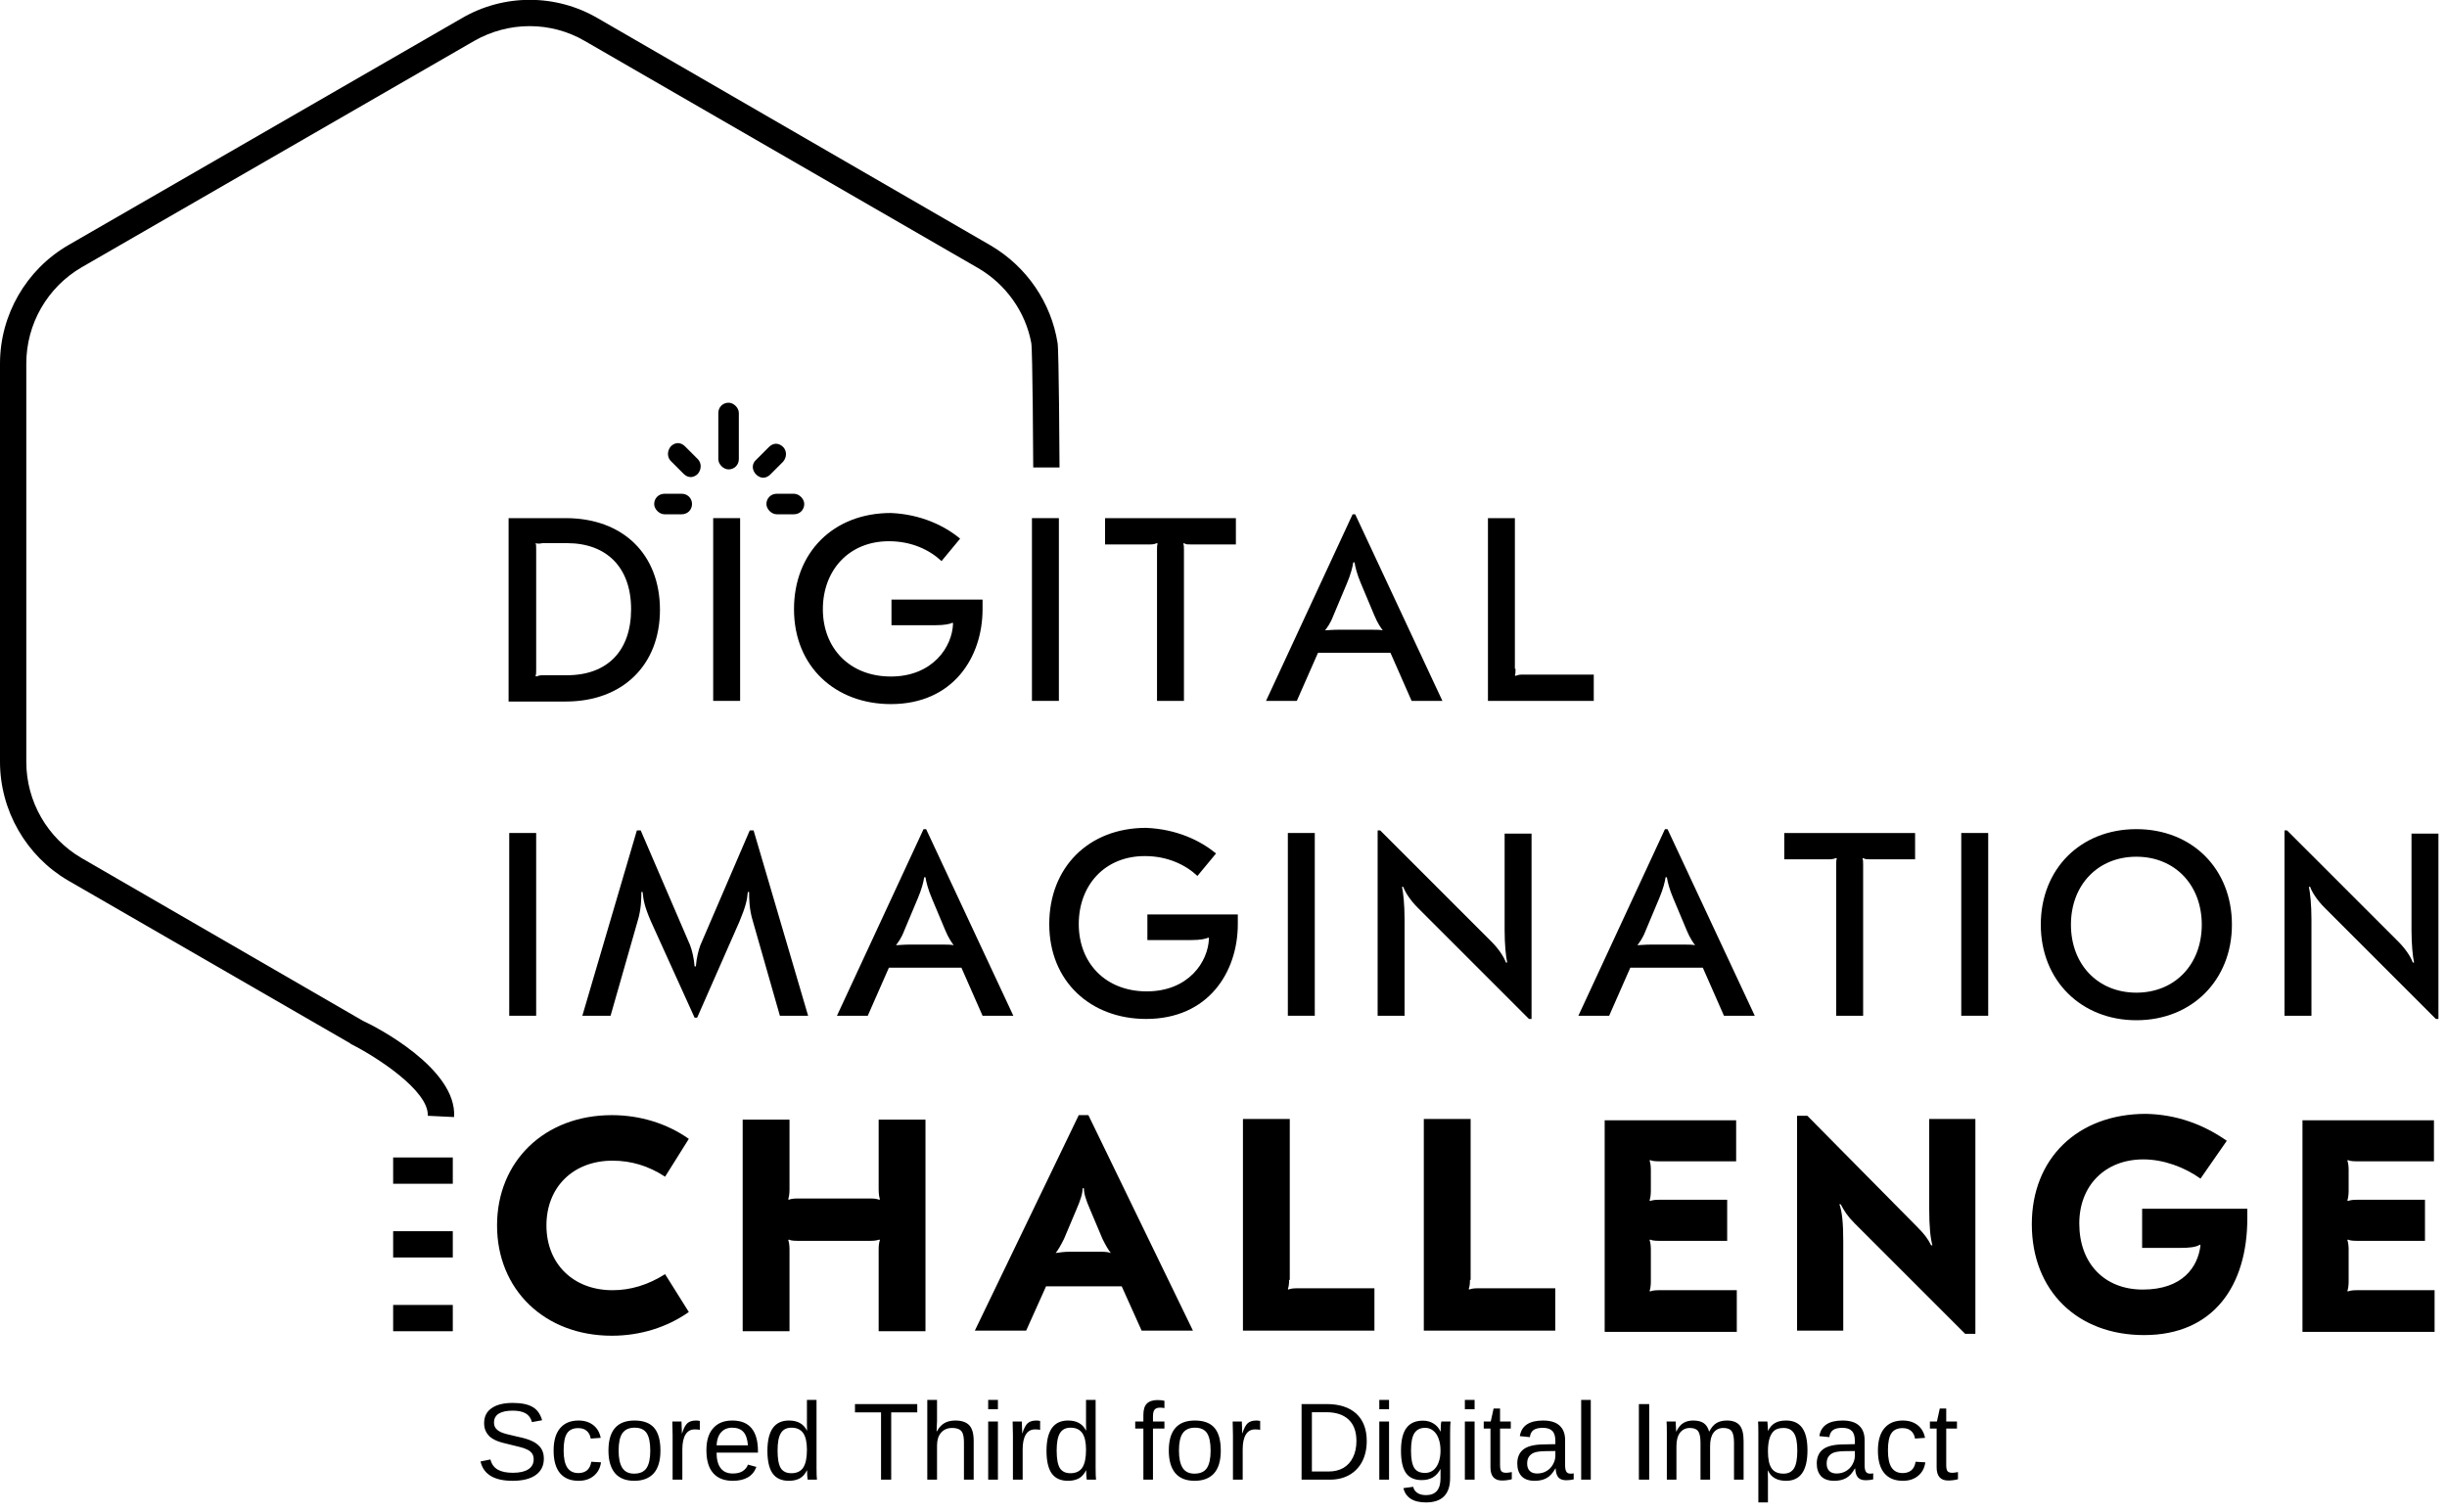
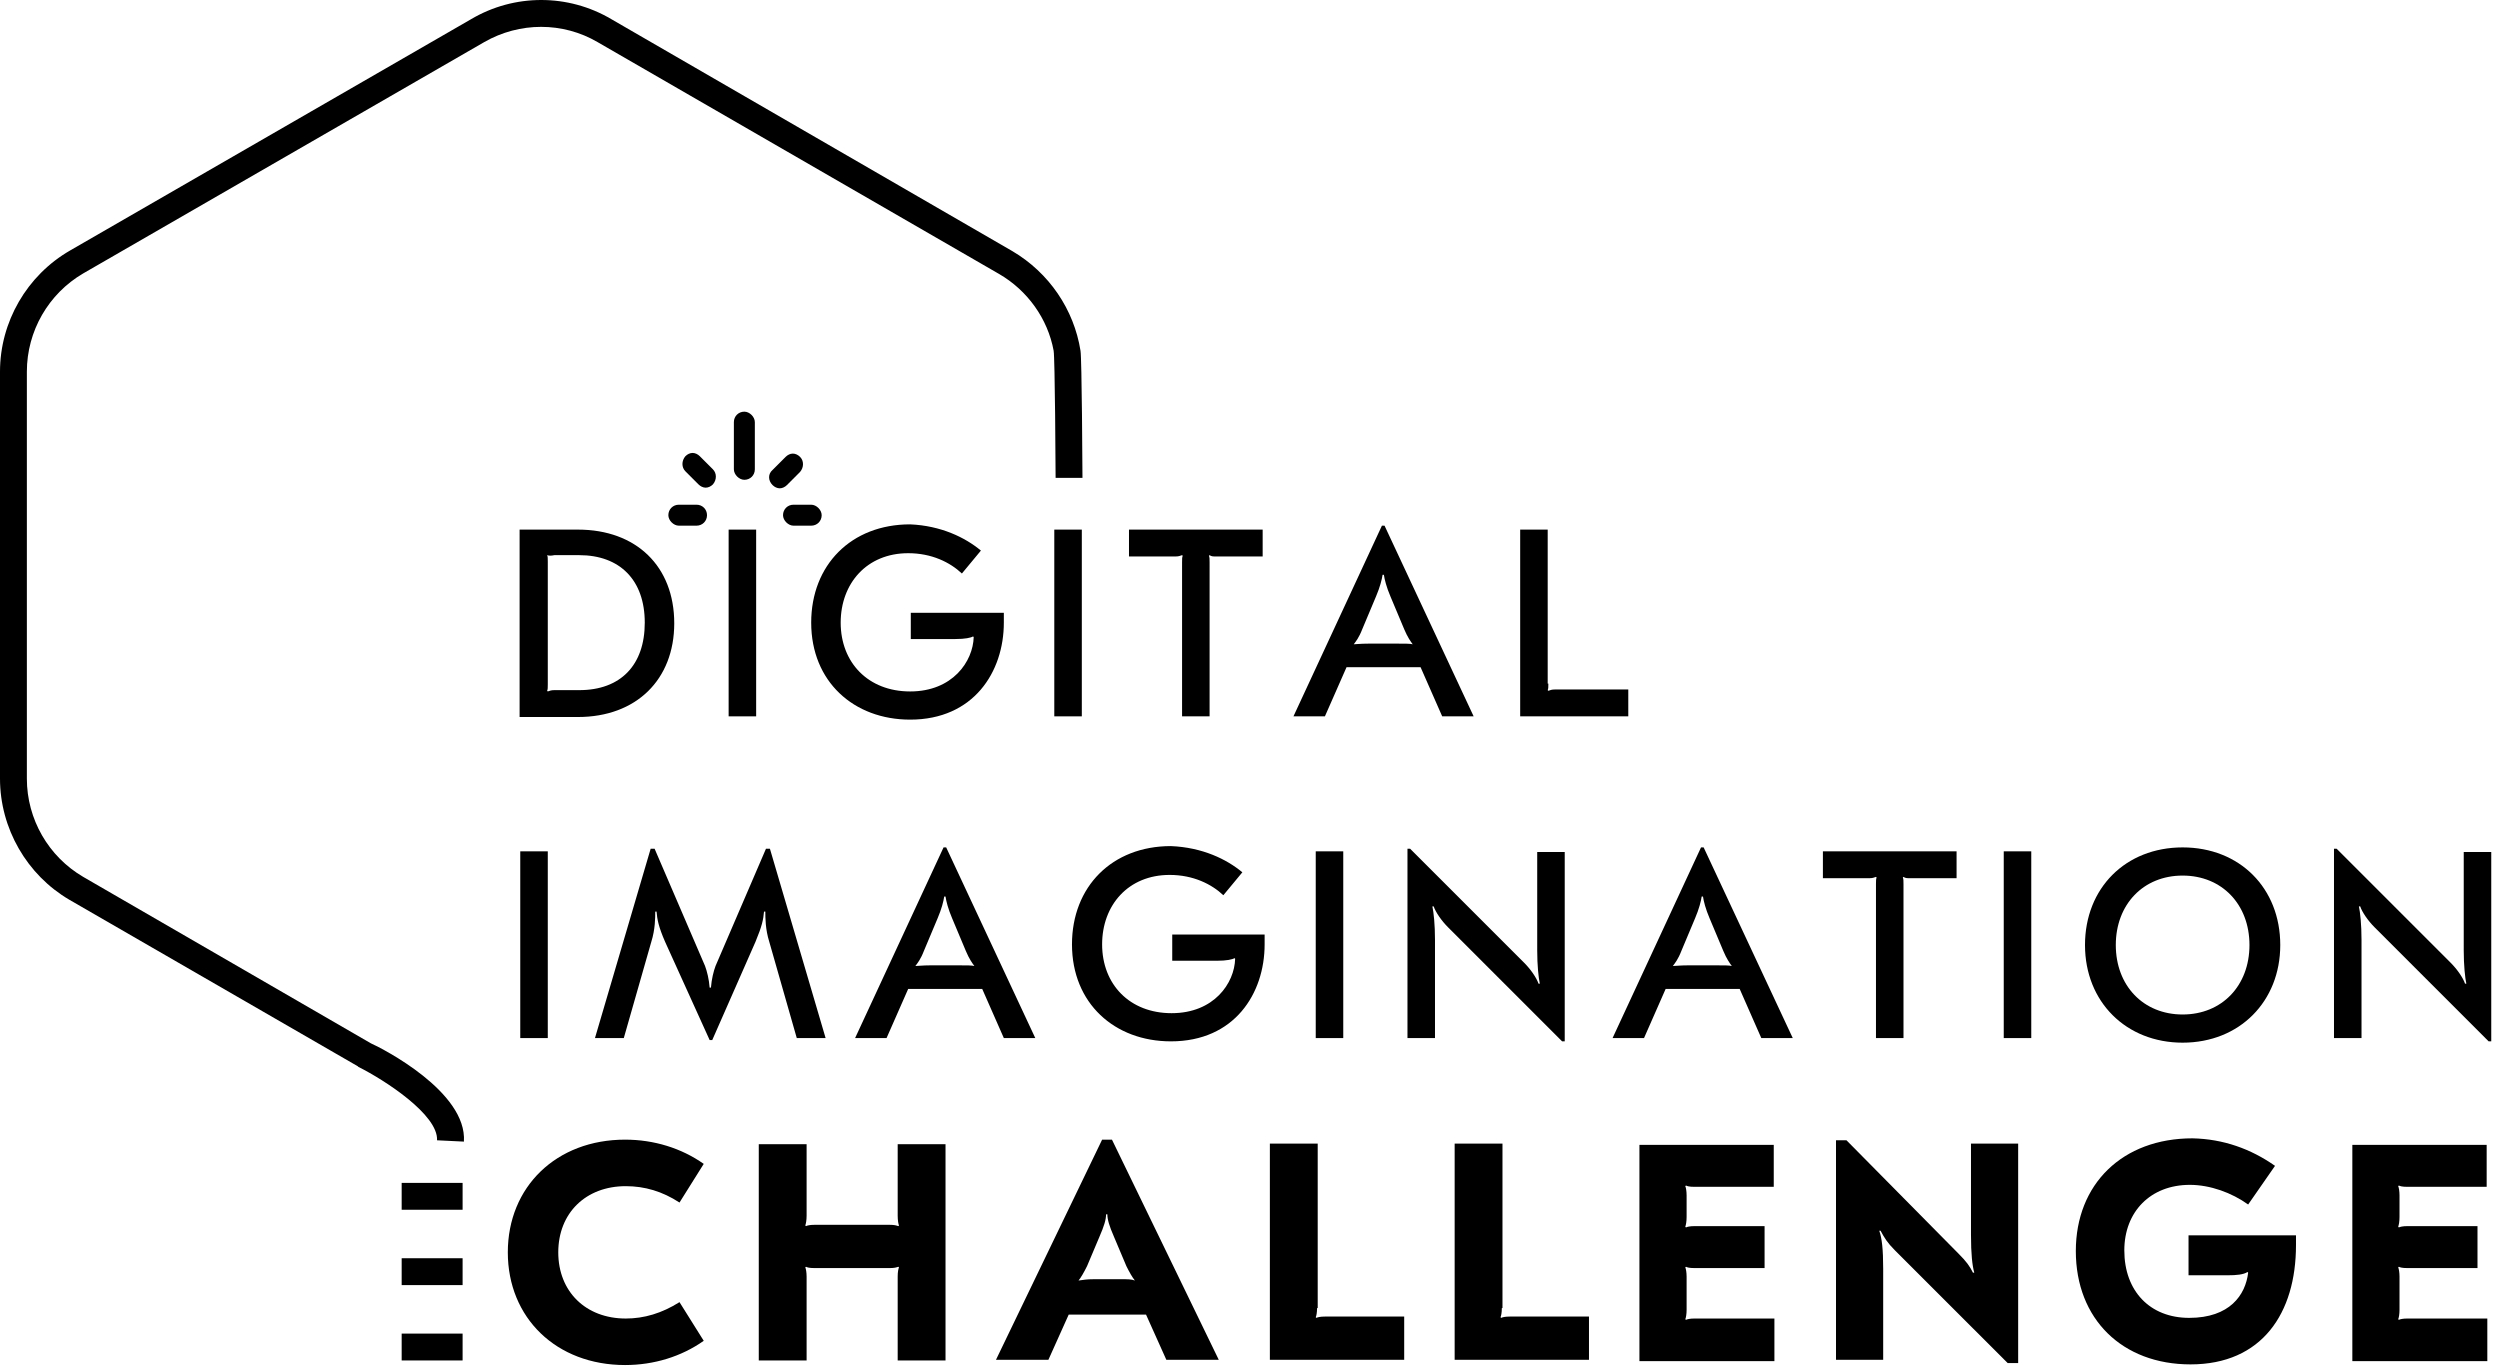
- <svg xmlns="http://www.w3.org/2000/svg" width="100%" height="100%" viewBox="0 0 267 165" version="1.1" xml:space="preserve" style="fill-rule:evenodd;clip-rule:evenodd;stroke-linejoin:round;stroke-miterlimit:1.414;">
-   <clipPath id="_clip1">
-     <rect id="DIChallenge" x="0" y="0" width="266.066" height="145.769" />
-   </clipPath>
-   <g clip-path="url(#_clip1)">
-     <path d="M86.636,53.885c0.28,0 0.56,0.14 0.77,0.35c0.21,0.21 0.349,0.49 0.349,0.77c0,0.629 -0.489,1.119 -1.119,1.119l-1.89,0c-0.28,0 -0.56,-0.14 -0.769,-0.35c-0.21,-0.21 -0.35,-0.489 -0.35,-0.769c0,-0.63 0.49,-1.12 1.119,-1.12l1.89,0Z" style="fill-rule:nonzero;" />
-     <path d="M82.507,50.176l1.4,-1.4c0.21,-0.21 0.489,-0.35 0.769,-0.35c0.28,0 0.56,0.14 0.77,0.35c0.42,0.42 0.42,1.12 0,1.61l-1.399,1.4c-0.21,0.209 -0.49,0.349 -0.77,0.349c-0.28,0 -0.56,-0.14 -0.77,-0.349c-0.49,-0.49 -0.49,-1.19 0,-1.61Z" style="fill-rule:nonzero;" />
-     <path d="M78.378,45.067c0,-0.629 0.49,-1.119 1.12,-1.119c0.28,0 0.56,0.14 0.77,0.35c0.21,0.21 0.349,0.489 0.349,0.769l0,5.039c0,0.63 -0.489,1.12 -1.119,1.12c-0.28,0 -0.56,-0.14 -0.77,-0.35c-0.21,-0.21 -0.35,-0.49 -0.35,-0.77l0,-5.039Z" style="fill-rule:nonzero;" />
-     <path d="M73.2,48.706c0.209,-0.21 0.489,-0.35 0.769,-0.35c0.28,0 0.56,0.14 0.77,0.35l1.4,1.4c0.42,0.42 0.42,1.12 0,1.61c-0.21,0.209 -0.49,0.349 -0.77,0.349c-0.28,0 -0.56,-0.14 -0.77,-0.349l-1.399,-1.4c-0.42,-0.42 -0.42,-1.12 0,-1.61Z" style="fill-rule:nonzero;" />
-     <path d="M72.5,53.885l1.889,0c0.63,0 1.12,0.49 1.12,1.12c0,0.629 -0.49,1.119 -1.12,1.119l-1.889,0c-0.28,0 -0.56,-0.14 -0.77,-0.35c-0.21,-0.21 -0.35,-0.489 -0.35,-0.769c0,-0.63 0.49,-1.12 1.12,-1.12Z" style="fill-rule:nonzero;" />
-     <path d="M72.01,66.551c0,6.019 -4.059,10.008 -10.287,10.008l-6.229,0l0,-20.015l6.229,0c6.228,0 10.287,3.919 10.287,10.007Zm-13.576,-7.278c0.07,0.14 0.07,0.35 0.07,0.7l0,13.087c0,0.349 0,0.559 -0.07,0.699l0.07,0.07c0.21,-0.07 0.35,-0.14 0.699,-0.14l2.66,0c4.408,0 6.998,-2.659 6.998,-7.208c0,-4.548 -2.659,-7.208 -6.998,-7.208l-2.66,0c-0.349,0.07 -0.559,0.07 -0.769,0Z" style="fill-rule:nonzero;" />
-     <rect x="77.818" y="56.544" width="2.939" height="19.944" style="fill-rule:nonzero;" />
-     <path d="M104.761,58.784l-2.03,2.449c-1.259,-1.19 -3.219,-2.169 -5.738,-2.169c-4.409,0 -7.208,3.219 -7.208,7.417c0,4.269 2.939,7.348 7.418,7.348c4.549,0 6.718,-3.219 6.788,-5.808l-0.07,-0.07c-0.21,0.14 -0.84,0.28 -1.889,0.28l-4.759,0l0,-2.799l9.937,0l0,1.049c0,5.249 -3.219,10.358 -10.007,10.358c-6.018,0 -10.567,-4.059 -10.567,-10.358c0,-6.158 4.269,-10.497 10.567,-10.497c3.289,0.14 5.878,1.4 7.558,2.8Z" style="fill-rule:nonzero;" />
-     <rect x="112.599" y="56.544" width="2.939" height="19.944" style="fill-rule:nonzero;" />
-     <path d="M134.852,59.413l-4.968,0c-0.35,0 -0.49,0 -0.7,-0.14l-0.07,0.07c0.07,0.14 0.07,0.35 0.07,0.7l0,16.446l-2.939,0l0,-16.446c0,-0.35 0,-0.56 0.07,-0.7l-0.07,-0.07c-0.21,0.07 -0.35,0.14 -0.7,0.14l-4.969,0l0,-2.869l14.276,0l0,2.869Z" style="fill-rule:nonzero;" />
-     <path d="M147.589,56.124l0.28,0l9.517,20.365l-3.359,0l-2.309,-5.249l-7.908,0l-2.31,5.249l-3.359,0l9.448,-20.365Zm-1.4,12.597l3.079,0c0.84,0 1.33,0 1.61,0.07c-0.21,-0.28 -0.56,-0.77 -0.91,-1.61l-1.469,-3.499c-0.42,-0.98 -0.63,-1.819 -0.7,-2.309l-0.14,0c-0.07,0.49 -0.28,1.329 -0.7,2.309l-1.47,3.499c-0.35,0.91 -0.699,1.33 -0.909,1.61c0.21,0 0.699,-0.07 1.609,-0.07Z" style="fill-rule:nonzero;" />
-     <path d="M165.364,72.99c0,0.35 0,0.559 -0.07,0.699l0.07,0.07c0.21,-0.07 0.35,-0.14 0.7,-0.14l7.837,0l0,2.87l-11.546,0l0,-19.945l2.939,0l0,16.446l0.07,0Z" style="fill-rule:nonzero;" />
-     <rect x="55.564" y="90.905" width="2.939" height="19.944" style="fill-rule:nonzero;" />
-     <path d="M71.03,100.562c-0.7,-1.61 -0.84,-2.379 -0.91,-3.219l-0.14,0c0,0.63 0,1.889 -0.419,3.219l-2.94,10.287l-3.079,0l5.949,-20.224l0.419,0l5.389,12.526c0.21,0.56 0.42,1.4 0.49,2.31l0.14,0c0.07,-0.91 0.28,-1.75 0.49,-2.31l5.388,-12.526l0.42,0l5.948,20.224l-3.079,0l-2.939,-10.287c-0.42,-1.33 -0.42,-2.589 -0.42,-3.219l-0.14,0c-0.07,0.84 -0.21,1.539 -0.91,3.219l-4.618,10.497l-0.28,0l-4.759,-10.497Z" style="fill-rule:nonzero;" />
-     <path d="M100.772,90.485l0.28,0l9.517,20.364l-3.359,0l-2.309,-5.248l-7.908,0l-2.309,5.248l-3.36,0l9.448,-20.364Zm-1.4,12.596l3.079,0c0.84,0 1.33,0 1.61,0.07c-0.21,-0.28 -0.56,-0.77 -0.91,-1.609l-1.469,-3.499c-0.42,-0.98 -0.63,-1.82 -0.7,-2.31l-0.14,0c-0.07,0.49 -0.28,1.33 -0.7,2.31l-1.47,3.499c-0.349,0.909 -0.699,1.329 -0.909,1.609c0.28,0 0.769,-0.07 1.609,-0.07Z" style="fill-rule:nonzero;" />
-     <path d="M132.683,93.144l-2.029,2.449c-1.26,-1.189 -3.22,-2.169 -5.739,-2.169c-4.409,0 -7.208,3.219 -7.208,7.418c0,4.269 2.939,7.348 7.418,7.348c4.549,0 6.718,-3.219 6.788,-5.809l-0.07,-0.07c-0.21,0.14 -0.84,0.28 -1.889,0.28l-4.759,0l0,-2.799l9.867,0l0,1.05c0,5.248 -3.219,10.357 -10.007,10.357c-6.018,0 -10.567,-4.059 -10.567,-10.357c0,-6.158 4.269,-10.497 10.567,-10.497c3.359,0.14 5.948,1.399 7.628,2.799Z" style="fill-rule:nonzero;" />
-     <rect x="140.521" y="90.905" width="2.939" height="19.944" style="fill-rule:nonzero;" />
-     <path d="M162.775,102.801c0.699,0.7 1.329,1.61 1.539,2.24l0.14,0c-0.14,-0.63 -0.28,-1.96 -0.28,-3.569l0,-10.497l2.939,0l0,20.224l-0.28,0l-12.176,-12.177c-0.7,-0.699 -1.33,-1.609 -1.54,-2.239l-0.14,0c0.14,0.63 0.28,1.959 0.28,3.569l0,10.497l-2.939,0l0,-20.224l0.28,0l12.177,12.176Z" style="fill-rule:nonzero;" />
-     <path d="M181.669,90.485l0.28,0l9.518,20.364l-3.36,0l-2.309,-5.248l-7.908,0l-2.309,5.248l-3.359,0l9.447,-20.364Zm-1.399,12.596l3.079,0c0.84,0 1.329,0 1.609,0.07c-0.21,-0.28 -0.56,-0.77 -0.909,-1.609l-1.47,-3.499c-0.42,-0.98 -0.63,-1.82 -0.7,-2.31l-0.14,0c-0.07,0.49 -0.28,1.33 -0.7,2.31l-1.469,3.499c-0.35,0.909 -0.7,1.329 -0.91,1.609c0.28,0 0.77,-0.07 1.61,-0.07Z" style="fill-rule:nonzero;" />
-     <path d="M208.962,93.774l-4.969,0c-0.35,0 -0.49,0 -0.7,-0.14l-0.07,0.07c0.07,0.14 0.07,0.35 0.07,0.7l0,16.445l-2.939,0l0,-16.445c0,-0.35 0,-0.56 0.07,-0.7l-0.07,-0.07c-0.21,0.07 -0.35,0.14 -0.7,0.14l-4.968,0l0,-2.869l14.276,0l0,2.869Z" style="fill-rule:nonzero;" />
-     <rect x="214" y="90.905" width="2.939" height="19.944" style="fill-rule:nonzero;" />
-     <path d="M243.532,100.912c0,6.018 -4.339,10.427 -10.427,10.427c-6.018,0 -10.427,-4.339 -10.427,-10.427c0,-6.088 4.339,-10.427 10.427,-10.427c6.088,0 10.427,4.339 10.427,10.427Zm-17.565,0c0,4.339 2.939,7.418 7.138,7.418c4.199,0 7.138,-3.079 7.138,-7.418c0,-4.339 -2.939,-7.418 -7.138,-7.418c-4.199,0 -7.138,3.079 -7.138,7.418Z" style="fill-rule:nonzero;" />
-     <path d="M261.727,102.801c0.7,0.7 1.33,1.61 1.539,2.24l0.14,0c-0.14,-0.63 -0.279,-1.96 -0.279,-3.569l0,-10.497l2.939,0l0,20.224l-0.28,0l-12.177,-12.177c-0.7,-0.699 -1.329,-1.609 -1.539,-2.239l-0.14,0c0.14,0.63 0.28,1.959 0.28,3.569l0,10.497l-2.94,0l0,-20.224l0.28,0l12.177,12.176Z" style="fill-rule:nonzero;" />
-     <path d="M54.235,133.733c0,-6.998 5.178,-12.037 12.526,-12.037c3.079,0 6.019,0.91 8.398,2.589l-2.589,4.129c-1.82,-1.19 -3.709,-1.749 -5.739,-1.749c-4.268,0 -7.208,2.869 -7.208,7.068c0,4.198 2.94,7.068 7.208,7.068c1.96,0 3.849,-0.56 5.739,-1.75l2.589,4.129c-2.379,1.68 -5.319,2.589 -8.398,2.589c-7.348,0 -12.526,-5.038 -12.526,-12.036Z" style="fill-rule:nonzero;" />
-     <path d="M100.982,145.279l-5.109,0l0,-8.957c0,-0.49 0.07,-0.84 0.14,-0.98l-0.07,-0.07c-0.21,0.07 -0.42,0.14 -0.91,0.14l-8.047,0c-0.56,0 -0.77,-0.07 -0.91,-0.14l-0.07,0.07c0.07,0.14 0.14,0.56 0.14,0.98l0,8.957l-5.109,0l0,-23.093l5.109,0l0,7.628c0,0.49 -0.07,0.84 -0.14,1.049l0.07,0.07c0.14,-0.07 0.42,-0.14 0.91,-0.14l8.047,0c0.49,0 0.7,0.07 0.91,0.14l0.07,-0.07c-0.07,-0.14 -0.14,-0.559 -0.14,-1.049l0,-7.628l5.109,0l0,23.093Z" style="fill-rule:nonzero;" />
-     <path d="M117.707,121.696l1.05,0l11.407,23.513l-5.599,0l-2.169,-4.828l-8.258,0l-2.169,4.828l-5.599,0l11.337,-23.513Zm-0.91,14.906l2.94,0c0.699,0 1.119,0 1.469,0.14c-0.28,-0.35 -0.56,-0.84 -0.91,-1.54l-1.329,-3.149c-0.49,-1.12 -0.7,-1.819 -0.7,-2.379l-0.14,0c0,0.56 -0.21,1.259 -0.7,2.379l-1.329,3.149c-0.35,0.7 -0.63,1.19 -0.91,1.54c0.49,-0.07 0.91,-0.14 1.609,-0.14Z" style="fill-rule:nonzero;" />
-     <path d="M140.661,139.681c0,0.49 -0.07,0.84 -0.14,0.98l0.07,0.07c0.14,-0.07 0.42,-0.14 0.909,-0.14l8.468,0l0,4.618l-14.346,0l0,-23.093l5.109,0l0,17.565l-0.07,0Z" style="fill-rule:nonzero;" />
-     <path d="M160.395,139.681c0,0.49 -0.07,0.84 -0.14,0.98l0.07,0.07c0.14,-0.07 0.42,-0.14 0.91,-0.14l8.468,0l0,4.618l-14.346,0l0,-23.093l5.108,0l0,17.565l-0.07,0Z" style="fill-rule:nonzero;" />
-     <path d="M189.367,126.735l-8.398,0c-0.559,0 -0.769,-0.07 -0.909,-0.14l-0.07,0.07c0.07,0.14 0.14,0.559 0.14,0.979l0,2.31c0,0.49 -0.07,0.839 -0.14,1.049l0.07,0.07c0.14,-0.07 0.42,-0.14 0.909,-0.14l7.488,0l0,4.479l-7.488,0c-0.559,0 -0.769,-0.07 -0.909,-0.14l-0.07,0.07c0.07,0.14 0.14,0.56 0.14,0.98l0,3.569c0,0.42 -0.07,0.84 -0.14,0.98l0.07,0.07c0.14,-0.07 0.42,-0.14 0.909,-0.14l8.538,0l0,4.548l-14.416,0l0,-23.093l14.346,0l0,4.479l-0.07,0Z" style="fill-rule:nonzero;" />
-     <path d="M209.172,133.873c0.839,0.839 1.189,1.329 1.539,2.029l0.14,0c-0.21,-0.77 -0.35,-1.959 -0.35,-4.059l0,-9.727l5.039,0l0,23.443l-1.12,0l-12.037,-12.036c-0.839,-0.84 -1.119,-1.33 -1.539,-2.1l-0.14,0c0.28,0.77 0.42,1.96 0.42,4.059l0,9.727l-5.039,0l0,-23.443l1.12,0l11.967,12.107Z" style="fill-rule:nonzero;" />
-     <path d="M242.972,124.495l-2.869,4.129c-1.75,-1.26 -4.059,-2.099 -6.228,-2.099c-4.199,0 -6.998,2.869 -6.998,6.998c0,4.338 2.729,7.208 6.928,7.208c4.338,0 6.018,-2.45 6.298,-4.829l-0.07,-0.07c-0.42,0.28 -1.19,0.35 -2.099,0.35l-4.199,0l0,-4.269l11.477,0l0,1.05c0,7.278 -3.639,12.736 -11.267,12.736c-7.278,0 -12.247,-4.828 -12.247,-12.106c0,-7.138 4.969,-12.037 12.457,-12.037c3.289,0.07 6.228,1.12 8.817,2.939Z" style="fill-rule:nonzero;" />
-     <path d="M265.506,126.735l-8.398,0c-0.56,0 -0.77,-0.07 -0.91,-0.14l-0.07,0.07c0.07,0.14 0.14,0.559 0.14,0.979l0,2.31c0,0.49 -0.07,0.839 -0.14,1.049l0.07,0.07c0.14,-0.07 0.42,-0.14 0.91,-0.14l7.488,0l0,4.479l-7.488,0c-0.56,0 -0.77,-0.07 -0.91,-0.14l-0.07,0.07c0.07,0.14 0.14,0.56 0.14,0.98l0,3.569c0,0.42 -0.07,0.84 -0.14,0.98l0.07,0.07c0.14,-0.07 0.42,-0.14 0.91,-0.14l8.538,0l0,4.548l-14.416,0l0,-23.093l14.346,0l0,4.479l-0.07,0Z" style="fill-rule:nonzero;" />
-     <path d="M49.546,121.906l-2.869,-0.14c0.14,-2.729 -5.598,-6.438 -8.398,-7.838l-0.07,-0.07l-30.791,-17.775c-4.549,-2.659 -7.418,-7.628 -7.418,-12.946l0,-43.458c0,-5.319 2.869,-10.287 7.488,-12.946l42.828,-24.704c4.619,-2.729 10.357,-2.729 14.976,0l42.828,24.774c3.919,2.309 6.578,6.228 7.278,10.637c0.14,0.769 0.21,12.806 0.21,13.576l-2.869,0c0,-0.77 -0.07,-12.807 -0.21,-13.576c-0.63,-3.429 -2.8,-6.439 -5.809,-8.188l-42.898,-24.773c-3.709,-2.17 -8.328,-2.17 -12.106,0l-42.828,24.703c-3.709,2.169 -6.019,6.158 -6.019,10.497l0,43.458c0,4.339 2.31,8.327 6.019,10.497l30.721,17.775c1.26,0.56 10.287,5.178 9.937,10.497Z" style="fill-rule:nonzero;" />
+ <svg xmlns="http://www.w3.org/2000/svg" width="100%" height="100%" viewBox="0 0 267 146" version="1.1" xml:space="preserve" style="fill-rule:evenodd;clip-rule:evenodd;stroke-linejoin:round;stroke-miterlimit:1.414;">
+   <g transform="matrix(1,0,0,1,4.44089e-15,0.01775)">
+     <path d="M86.636,53.885C86.916,53.885 87.196,54.025 87.406,54.235C87.616,54.445 87.755,54.725 87.755,55.005C87.755,55.634 87.266,56.124 86.636,56.124L84.746,56.124C84.466,56.124 84.186,55.984 83.977,55.774C83.767,55.564 83.627,55.285 83.627,55.005C83.627,54.375 84.117,53.885 84.746,53.885L86.636,53.885Z" style="fill-rule:nonzero;" />
+   </g>
+   <g transform="matrix(1,0,0,1,4.44089e-15,0.01775)">
+     <path d="M82.507,50.176L83.907,48.776C84.117,48.566 84.396,48.426 84.676,48.426C84.956,48.426 85.236,48.566 85.446,48.776C85.866,49.196 85.866,49.896 85.446,50.386L84.047,51.786C83.837,51.995 83.557,52.135 83.277,52.135C82.997,52.135 82.717,51.995 82.507,51.786C82.017,51.296 82.017,50.596 82.507,50.176Z" style="fill-rule:nonzero;" />
+   </g>
+   <g transform="matrix(1,0,0,1,4.44089e-15,0.01775)">
+     <path d="M78.378,45.067C78.378,44.438 78.868,43.948 79.498,43.948C79.778,43.948 80.058,44.088 80.268,44.298C80.478,44.508 80.617,44.787 80.617,45.067L80.617,50.106C80.617,50.736 80.128,51.226 79.498,51.226C79.218,51.226 78.938,51.086 78.728,50.876C78.518,50.666 78.378,50.386 78.378,50.106L78.378,45.067Z" style="fill-rule:nonzero;" />
+   </g>
+   <g transform="matrix(1,0,0,1,4.44089e-15,0.01775)">
+     <path d="M73.2,48.706C73.409,48.496 73.689,48.356 73.969,48.356C74.249,48.356 74.529,48.496 74.739,48.706L76.139,50.106C76.559,50.526 76.559,51.226 76.139,51.716C75.929,51.925 75.649,52.065 75.369,52.065C75.089,52.065 74.809,51.925 74.599,51.716L73.2,50.316C72.78,49.896 72.78,49.196 73.2,48.706Z" style="fill-rule:nonzero;" />
+   </g>
+   <g transform="matrix(1,0,0,1,4.44089e-15,0.01775)">
+     <path d="M72.5,53.885L74.389,53.885C75.019,53.885 75.509,54.375 75.509,55.005C75.509,55.634 75.019,56.124 74.389,56.124L72.5,56.124C72.22,56.124 71.94,55.984 71.73,55.774C71.52,55.564 71.38,55.285 71.38,55.005C71.38,54.375 71.87,53.885 72.5,53.885Z" style="fill-rule:nonzero;" />
+   </g>
+   <g transform="matrix(1,0,0,1,4.44089e-15,0.01775)">
+     <path d="M72.01,66.551C72.01,72.57 67.951,76.559 61.723,76.559L55.494,76.559L55.494,56.544L61.723,56.544C67.951,56.544 72.01,60.463 72.01,66.551ZM58.434,59.273C58.504,59.413 58.504,59.623 58.504,59.973L58.504,73.06C58.504,73.409 58.504,73.619 58.434,73.759L58.504,73.829C58.714,73.759 58.854,73.689 59.203,73.689L61.863,73.689C66.271,73.689 68.861,71.03 68.861,66.481C68.861,61.933 66.202,59.273 61.863,59.273L59.203,59.273C58.854,59.343 58.644,59.343 58.434,59.273Z" style="fill-rule:nonzero;" />
+   </g>
+   <g transform="matrix(1,0,0,1,4.44089e-15,0.01775)">
+     <rect x="77.818" y="56.544" width="2.939" height="19.944" />
+   </g>
+   <g transform="matrix(1,0,0,1,4.44089e-15,0.01775)">
+     <path d="M104.761,58.784L102.731,61.233C101.472,60.043 99.512,59.064 96.993,59.064C92.584,59.064 89.785,62.283 89.785,66.481C89.785,70.75 92.724,73.829 97.203,73.829C101.752,73.829 103.921,70.61 103.991,68.021L103.921,67.951C103.711,68.091 103.081,68.231 102.032,68.231L97.273,68.231L97.273,65.432L107.21,65.432L107.21,66.481C107.21,71.73 103.991,76.839 97.203,76.839C91.185,76.839 86.636,72.78 86.636,66.481C86.636,60.323 90.905,55.984 97.203,55.984C100.492,56.124 103.081,57.384 104.761,58.784Z" style="fill-rule:nonzero;" />
+   </g>
+   <g transform="matrix(1,0,0,1,4.44089e-15,0.01775)">
+     <rect x="112.599" y="56.544" width="2.939" height="19.944" />
+   </g>
+   <g transform="matrix(1,0,0,1,4.44089e-15,0.01775)">
+     <path d="M134.852,59.413L129.884,59.413C129.534,59.413 129.394,59.413 129.184,59.273L129.114,59.343C129.184,59.483 129.184,59.693 129.184,60.043L129.184,76.489L126.245,76.489L126.245,60.043C126.245,59.693 126.245,59.483 126.315,59.343L126.245,59.273C126.035,59.343 125.895,59.413 125.545,59.413L120.576,59.413L120.576,56.544L134.852,56.544L134.852,59.413Z" style="fill-rule:nonzero;" />
+   </g>
+   <g transform="matrix(1,0,0,1,4.44089e-15,0.01775)">
+     <path d="M147.589,56.124L147.869,56.124L157.386,76.489L154.027,76.489L151.718,71.24L143.81,71.24L141.5,76.489L138.141,76.489L147.589,56.124ZM146.189,68.721L149.268,68.721C150.108,68.721 150.598,68.721 150.878,68.791C150.668,68.511 150.318,68.021 149.968,67.181L148.499,63.682C148.079,62.702 147.869,61.863 147.799,61.373L147.659,61.373C147.589,61.863 147.379,62.702 146.959,63.682L145.489,67.181C145.139,68.091 144.79,68.511 144.58,68.791C144.79,68.791 145.279,68.721 146.189,68.721Z" style="fill-rule:nonzero;" />
+   </g>
+   <g transform="matrix(1,0,0,1,4.44089e-15,0.01775)">
+     <path d="M165.364,72.99C165.364,73.34 165.364,73.549 165.294,73.689L165.364,73.759C165.574,73.689 165.714,73.619 166.064,73.619L173.901,73.619L173.901,76.489L162.355,76.489L162.355,56.544L165.294,56.544L165.294,72.99L165.364,72.99Z" style="fill-rule:nonzero;" />
+   </g>
+   <g transform="matrix(1,0,0,1,4.44089e-15,0.01775)">
+     <rect x="55.564" y="90.905" width="2.939" height="19.944" />
+   </g>
+   <g transform="matrix(1,0,0,1,4.44089e-15,0.01775)">
+     <path d="M71.03,100.562C70.33,98.952 70.19,98.183 70.12,97.343L69.98,97.343C69.98,97.973 69.98,99.232 69.561,100.562L66.621,110.849L63.542,110.849L69.491,90.625L69.91,90.625L75.299,103.151C75.509,103.711 75.719,104.551 75.789,105.461L75.929,105.461C75.999,104.551 76.209,103.711 76.419,103.151L81.807,90.625L82.227,90.625L88.175,110.849L85.096,110.849L82.157,100.562C81.737,99.232 81.737,97.973 81.737,97.343L81.597,97.343C81.527,98.183 81.387,98.882 80.687,100.562L76.069,111.059L75.789,111.059L71.03,100.562Z" style="fill-rule:nonzero;" />
+   </g>
+   <g transform="matrix(1,0,0,1,4.44089e-15,0.01775)">
+     <path d="M100.772,90.485L101.052,90.485L110.569,110.849L107.21,110.849L104.901,105.601L96.993,105.601L94.684,110.849L91.324,110.849L100.772,90.485ZM99.372,103.081L102.451,103.081C103.291,103.081 103.781,103.081 104.061,103.151C103.851,102.871 103.501,102.381 103.151,101.542L101.682,98.043C101.262,97.063 101.052,96.223 100.982,95.733L100.842,95.733C100.772,96.223 100.562,97.063 100.142,98.043L98.672,101.542C98.323,102.451 97.973,102.871 97.763,103.151C98.043,103.151 98.532,103.081 99.372,103.081Z" style="fill-rule:nonzero;" />
+   </g>
+   <g transform="matrix(1,0,0,1,4.44089e-15,0.01775)">
+     <path d="M132.683,93.144L130.654,95.593C129.394,94.404 127.434,93.424 124.915,93.424C120.506,93.424 117.707,96.643 117.707,100.842C117.707,105.111 120.646,108.19 125.125,108.19C129.674,108.19 131.843,104.971 131.913,102.381L131.843,102.311C131.633,102.451 131.003,102.591 129.954,102.591L125.195,102.591L125.195,99.792L135.062,99.792L135.062,100.842C135.062,106.09 131.843,111.199 125.055,111.199C119.037,111.199 114.488,107.14 114.488,100.842C114.488,94.684 118.757,90.345 125.055,90.345C128.414,90.485 131.003,91.744 132.683,93.144Z" style="fill-rule:nonzero;" />
+   </g>
+   <g transform="matrix(1,0,0,1,4.44089e-15,0.01775)">
+     <rect x="140.521" y="90.905" width="2.939" height="19.944" />
+   </g>
+   <g transform="matrix(1,0,0,1,4.44089e-15,0.01775)">
+     <path d="M162.775,102.801C163.474,103.501 164.104,104.411 164.314,105.041L164.454,105.041C164.314,104.411 164.174,103.081 164.174,101.472L164.174,90.975L167.113,90.975L167.113,111.199L166.833,111.199L154.657,99.022C153.957,98.323 153.327,97.413 153.117,96.783L152.977,96.783C153.117,97.413 153.257,98.742 153.257,100.352L153.257,110.849L150.318,110.849L150.318,90.625L150.598,90.625L162.775,102.801Z" style="fill-rule:nonzero;" />
+   </g>
+   <g transform="matrix(1,0,0,1,4.44089e-15,0.01775)">
+     <path d="M181.669,90.485L181.949,90.485L191.467,110.849L188.107,110.849L185.798,105.601L177.89,105.601L175.581,110.849L172.222,110.849L181.669,90.485ZM180.27,103.081L183.349,103.081C184.189,103.081 184.678,103.081 184.958,103.151C184.748,102.871 184.398,102.381 184.049,101.542L182.579,98.043C182.159,97.063 181.949,96.223 181.879,95.733L181.739,95.733C181.669,96.223 181.459,97.063 181.039,98.043L179.57,101.542C179.22,102.451 178.87,102.871 178.66,103.151C178.94,103.151 179.43,103.081 180.27,103.081Z" style="fill-rule:nonzero;" />
+   </g>
+   <g transform="matrix(1,0,0,1,4.44089e-15,0.01775)">
+     <path d="M208.962,93.774L203.993,93.774C203.643,93.774 203.503,93.774 203.293,93.634L203.223,93.704C203.293,93.844 203.293,94.054 203.293,94.404L203.293,110.849L200.354,110.849L200.354,94.404C200.354,94.054 200.354,93.844 200.424,93.704L200.354,93.634C200.144,93.704 200.004,93.774 199.654,93.774L194.686,93.774L194.686,90.905L208.962,90.905L208.962,93.774Z" style="fill-rule:nonzero;" />
+   </g>
+   <g transform="matrix(1,0,0,1,4.44089e-15,0.01775)">
+     <rect x="214" y="90.905" width="2.939" height="19.944" />
+   </g>
+   <g transform="matrix(1,0,0,1,4.44089e-15,0.01775)">
+     <path d="M243.532,100.912C243.532,106.93 239.193,111.339 233.105,111.339C227.087,111.339 222.678,107 222.678,100.912C222.678,94.824 227.017,90.485 233.105,90.485C239.193,90.485 243.532,94.824 243.532,100.912ZM225.967,100.912C225.967,105.251 228.906,108.33 233.105,108.33C237.304,108.33 240.243,105.251 240.243,100.912C240.243,96.573 237.304,93.494 233.105,93.494C228.906,93.494 225.967,96.573 225.967,100.912Z" style="fill-rule:nonzero;" />
+   </g>
+   <g transform="matrix(1,0,0,1,4.44089e-15,0.01775)">
+     <path d="M261.727,102.801C262.427,103.501 263.057,104.411 263.266,105.041L263.406,105.041C263.266,104.411 263.127,103.081 263.127,101.472L263.127,90.975L266.066,90.975L266.066,111.199L265.786,111.199L253.609,99.022C252.909,98.323 252.28,97.413 252.07,96.783L251.93,96.783C252.07,97.413 252.21,98.742 252.21,100.352L252.21,110.849L249.27,110.849L249.27,90.625L249.55,90.625L261.727,102.801Z" style="fill-rule:nonzero;" />
+   </g>
+   <g transform="matrix(1,0,0,1,4.44089e-15,0.01775)">
+     <path d="M54.235,133.733C54.235,126.735 59.413,121.696 66.761,121.696C69.84,121.696 72.78,122.606 75.159,124.285L72.57,128.414C70.75,127.224 68.861,126.665 66.831,126.665C62.563,126.665 59.623,129.534 59.623,133.733C59.623,137.931 62.563,140.801 66.831,140.801C68.791,140.801 70.68,140.241 72.57,139.051L75.159,143.18C72.78,144.86 69.84,145.769 66.761,145.769C59.413,145.769 54.235,140.731 54.235,133.733Z" style="fill-rule:nonzero;" />
+   </g>
+   <g transform="matrix(1,0,0,1,4.44089e-15,0.01775)">
+     <path d="M100.982,145.279L95.873,145.279L95.873,136.322C95.873,135.832 95.943,135.482 96.013,135.342L95.943,135.272C95.733,135.342 95.523,135.412 95.033,135.412L86.986,135.412C86.426,135.412 86.216,135.342 86.076,135.272L86.006,135.342C86.076,135.482 86.146,135.902 86.146,136.322L86.146,145.279L81.037,145.279L81.037,122.186L86.146,122.186L86.146,129.814C86.146,130.304 86.076,130.654 86.006,130.863L86.076,130.933C86.216,130.863 86.496,130.793 86.986,130.793L95.033,130.793C95.523,130.793 95.733,130.863 95.943,130.933L96.013,130.863C95.943,130.723 95.873,130.304 95.873,129.814L95.873,122.186L100.982,122.186L100.982,145.279Z" style="fill-rule:nonzero;" />
+   </g>
+   <g transform="matrix(1,0,0,1,4.44089e-15,0.01775)">
+     <path d="M117.707,121.696L118.757,121.696L130.164,145.209L124.565,145.209L122.396,140.381L114.138,140.381L111.969,145.209L106.37,145.209L117.707,121.696ZM116.797,136.602L119.737,136.602C120.436,136.602 120.856,136.602 121.206,136.742C120.926,136.392 120.646,135.902 120.296,135.202L118.967,132.053C118.477,130.933 118.267,130.234 118.267,129.674L118.127,129.674C118.127,130.234 117.917,130.933 117.427,132.053L116.098,135.202C115.748,135.902 115.468,136.392 115.188,136.742C115.678,136.672 116.098,136.602 116.797,136.602Z" style="fill-rule:nonzero;" />
+   </g>
+   <g transform="matrix(1,0,0,1,4.44089e-15,0.01775)">
+     <path d="M140.661,139.681C140.661,140.171 140.591,140.521 140.521,140.661L140.591,140.731C140.731,140.661 141.011,140.591 141.5,140.591L149.968,140.591L149.968,145.209L135.622,145.209L135.622,122.116L140.731,122.116L140.731,139.681L140.661,139.681Z" style="fill-rule:nonzero;" />
+   </g>
+   <g transform="matrix(1,0,0,1,4.44089e-15,0.01775)">
+     <path d="M160.395,139.681C160.395,140.171 160.325,140.521 160.255,140.661L160.325,140.731C160.465,140.661 160.745,140.591 161.235,140.591L169.703,140.591L169.703,145.209L155.357,145.209L155.357,122.116L160.465,122.116L160.465,139.681L160.395,139.681Z" style="fill-rule:nonzero;" />
+   </g>
+   <g transform="matrix(1,0,0,1,4.44089e-15,0.01775)">
+     <path d="M189.367,126.735L180.969,126.735C180.41,126.735 180.2,126.665 180.06,126.595L179.99,126.665C180.06,126.805 180.13,127.224 180.13,127.644L180.13,129.954C180.13,130.444 180.06,130.793 179.99,131.003L180.06,131.073C180.2,131.003 180.48,130.933 180.969,130.933L188.457,130.933L188.457,135.412L180.969,135.412C180.41,135.412 180.2,135.342 180.06,135.272L179.99,135.342C180.06,135.482 180.13,135.902 180.13,136.322L180.13,139.891C180.13,140.311 180.06,140.731 179.99,140.871L180.06,140.941C180.2,140.871 180.48,140.801 180.969,140.801L189.507,140.801L189.507,145.349L175.091,145.349L175.091,122.256L189.437,122.256L189.437,126.735L189.367,126.735Z" style="fill-rule:nonzero;" />
+   </g>
+   <g transform="matrix(1,0,0,1,4.44089e-15,0.01775)">
+     <path d="M209.172,133.873C210.011,134.712 210.361,135.202 210.711,135.902L210.851,135.902C210.641,135.132 210.501,133.943 210.501,131.843L210.501,122.116L215.54,122.116L215.54,145.559L214.42,145.559L202.383,133.523C201.544,132.683 201.264,132.193 200.844,131.423L200.704,131.423C200.984,132.193 201.124,133.383 201.124,135.482L201.124,145.209L196.085,145.209L196.085,121.766L197.205,121.766L209.172,133.873Z" style="fill-rule:nonzero;" />
+   </g>
+   <g transform="matrix(1,0,0,1,4.44089e-15,0.01775)">
+     <path d="M242.972,124.495L240.103,128.624C238.353,127.364 236.044,126.525 233.875,126.525C229.676,126.525 226.877,129.394 226.877,133.523C226.877,137.861 229.606,140.731 233.805,140.731C238.143,140.731 239.823,138.281 240.103,135.902L240.033,135.832C239.613,136.112 238.843,136.182 237.934,136.182L233.735,136.182L233.735,131.913L245.212,131.913L245.212,132.963C245.212,140.241 241.573,145.699 233.945,145.699C226.667,145.699 221.698,140.871 221.698,133.593C221.698,126.455 226.667,121.556 234.155,121.556C237.444,121.626 240.383,122.676 242.972,124.495Z" style="fill-rule:nonzero;" />
+   </g>
+   <g transform="matrix(1,0,0,1,4.44089e-15,0.01775)">
+     <path d="M265.506,126.735L257.108,126.735C256.548,126.735 256.338,126.665 256.198,126.595L256.128,126.665C256.198,126.805 256.268,127.224 256.268,127.644L256.268,129.954C256.268,130.444 256.198,130.793 256.128,131.003L256.198,131.073C256.338,131.003 256.618,130.933 257.108,130.933L264.596,130.933L264.596,135.412L257.108,135.412C256.548,135.412 256.338,135.342 256.198,135.272L256.128,135.342C256.198,135.482 256.268,135.902 256.268,136.322L256.268,139.891C256.268,140.311 256.198,140.731 256.128,140.871L256.198,140.941C256.338,140.871 256.618,140.801 257.108,140.801L265.646,140.801L265.646,145.349L251.23,145.349L251.23,122.256L265.576,122.256L265.576,126.735L265.506,126.735Z" style="fill-rule:nonzero;" />
+   </g>
+   <g transform="matrix(1,0,0,1,4.44089e-15,0.01775)">
+     <path d="M49.546,121.906L46.677,121.766C46.817,119.037 41.079,115.328 38.279,113.928L38.209,113.858L7.418,96.083C2.869,93.424 0,88.455 0,83.137L0,39.679C0,34.36 2.869,29.392 7.488,26.733L50.316,2.029C54.935,-0.7 60.673,-0.7 65.292,2.029L108.12,26.803C112.039,29.112 114.698,33.031 115.398,37.44C115.538,38.209 115.608,50.246 115.608,51.016L112.739,51.016C112.739,50.246 112.669,38.209 112.529,37.44C111.899,34.011 109.729,31.001 106.72,29.252L63.822,4.479C60.113,2.309 55.494,2.309 51.716,4.479L8.888,29.182C5.179,31.351 2.869,35.34 2.869,39.679L2.869,83.137C2.869,87.476 5.179,91.464 8.888,93.634L39.609,111.409C40.869,111.969 49.896,116.587 49.546,121.906Z" style="fill-rule:nonzero;" />
+   </g>
+   <g transform="matrix(1,0,0,1,4.44089e-15,0.01775)">
    <rect x="42.898" y="126.315" width="6.508" height="2.869" />
+   </g>
+   <g transform="matrix(1,0,0,1,4.44089e-15,0.01775)">
    <rect x="42.898" y="134.362" width="6.508" height="2.869" />
+   </g>
+   <g transform="matrix(1,0,0,1,4.44089e-15,0.01775)">
    <rect x="42.898" y="142.41" width="6.508" height="2.869" />
  </g>
-   <text x="51.886px" y="161.475px" style="font-family:'ArialMT', 'Arial', sans-serif;font-size:12px;">Scored <tspan x="93.025px 100.355px " y="161.475px 161.475px ">Th</tspan>ird for Digital Impact</text>
</svg>
